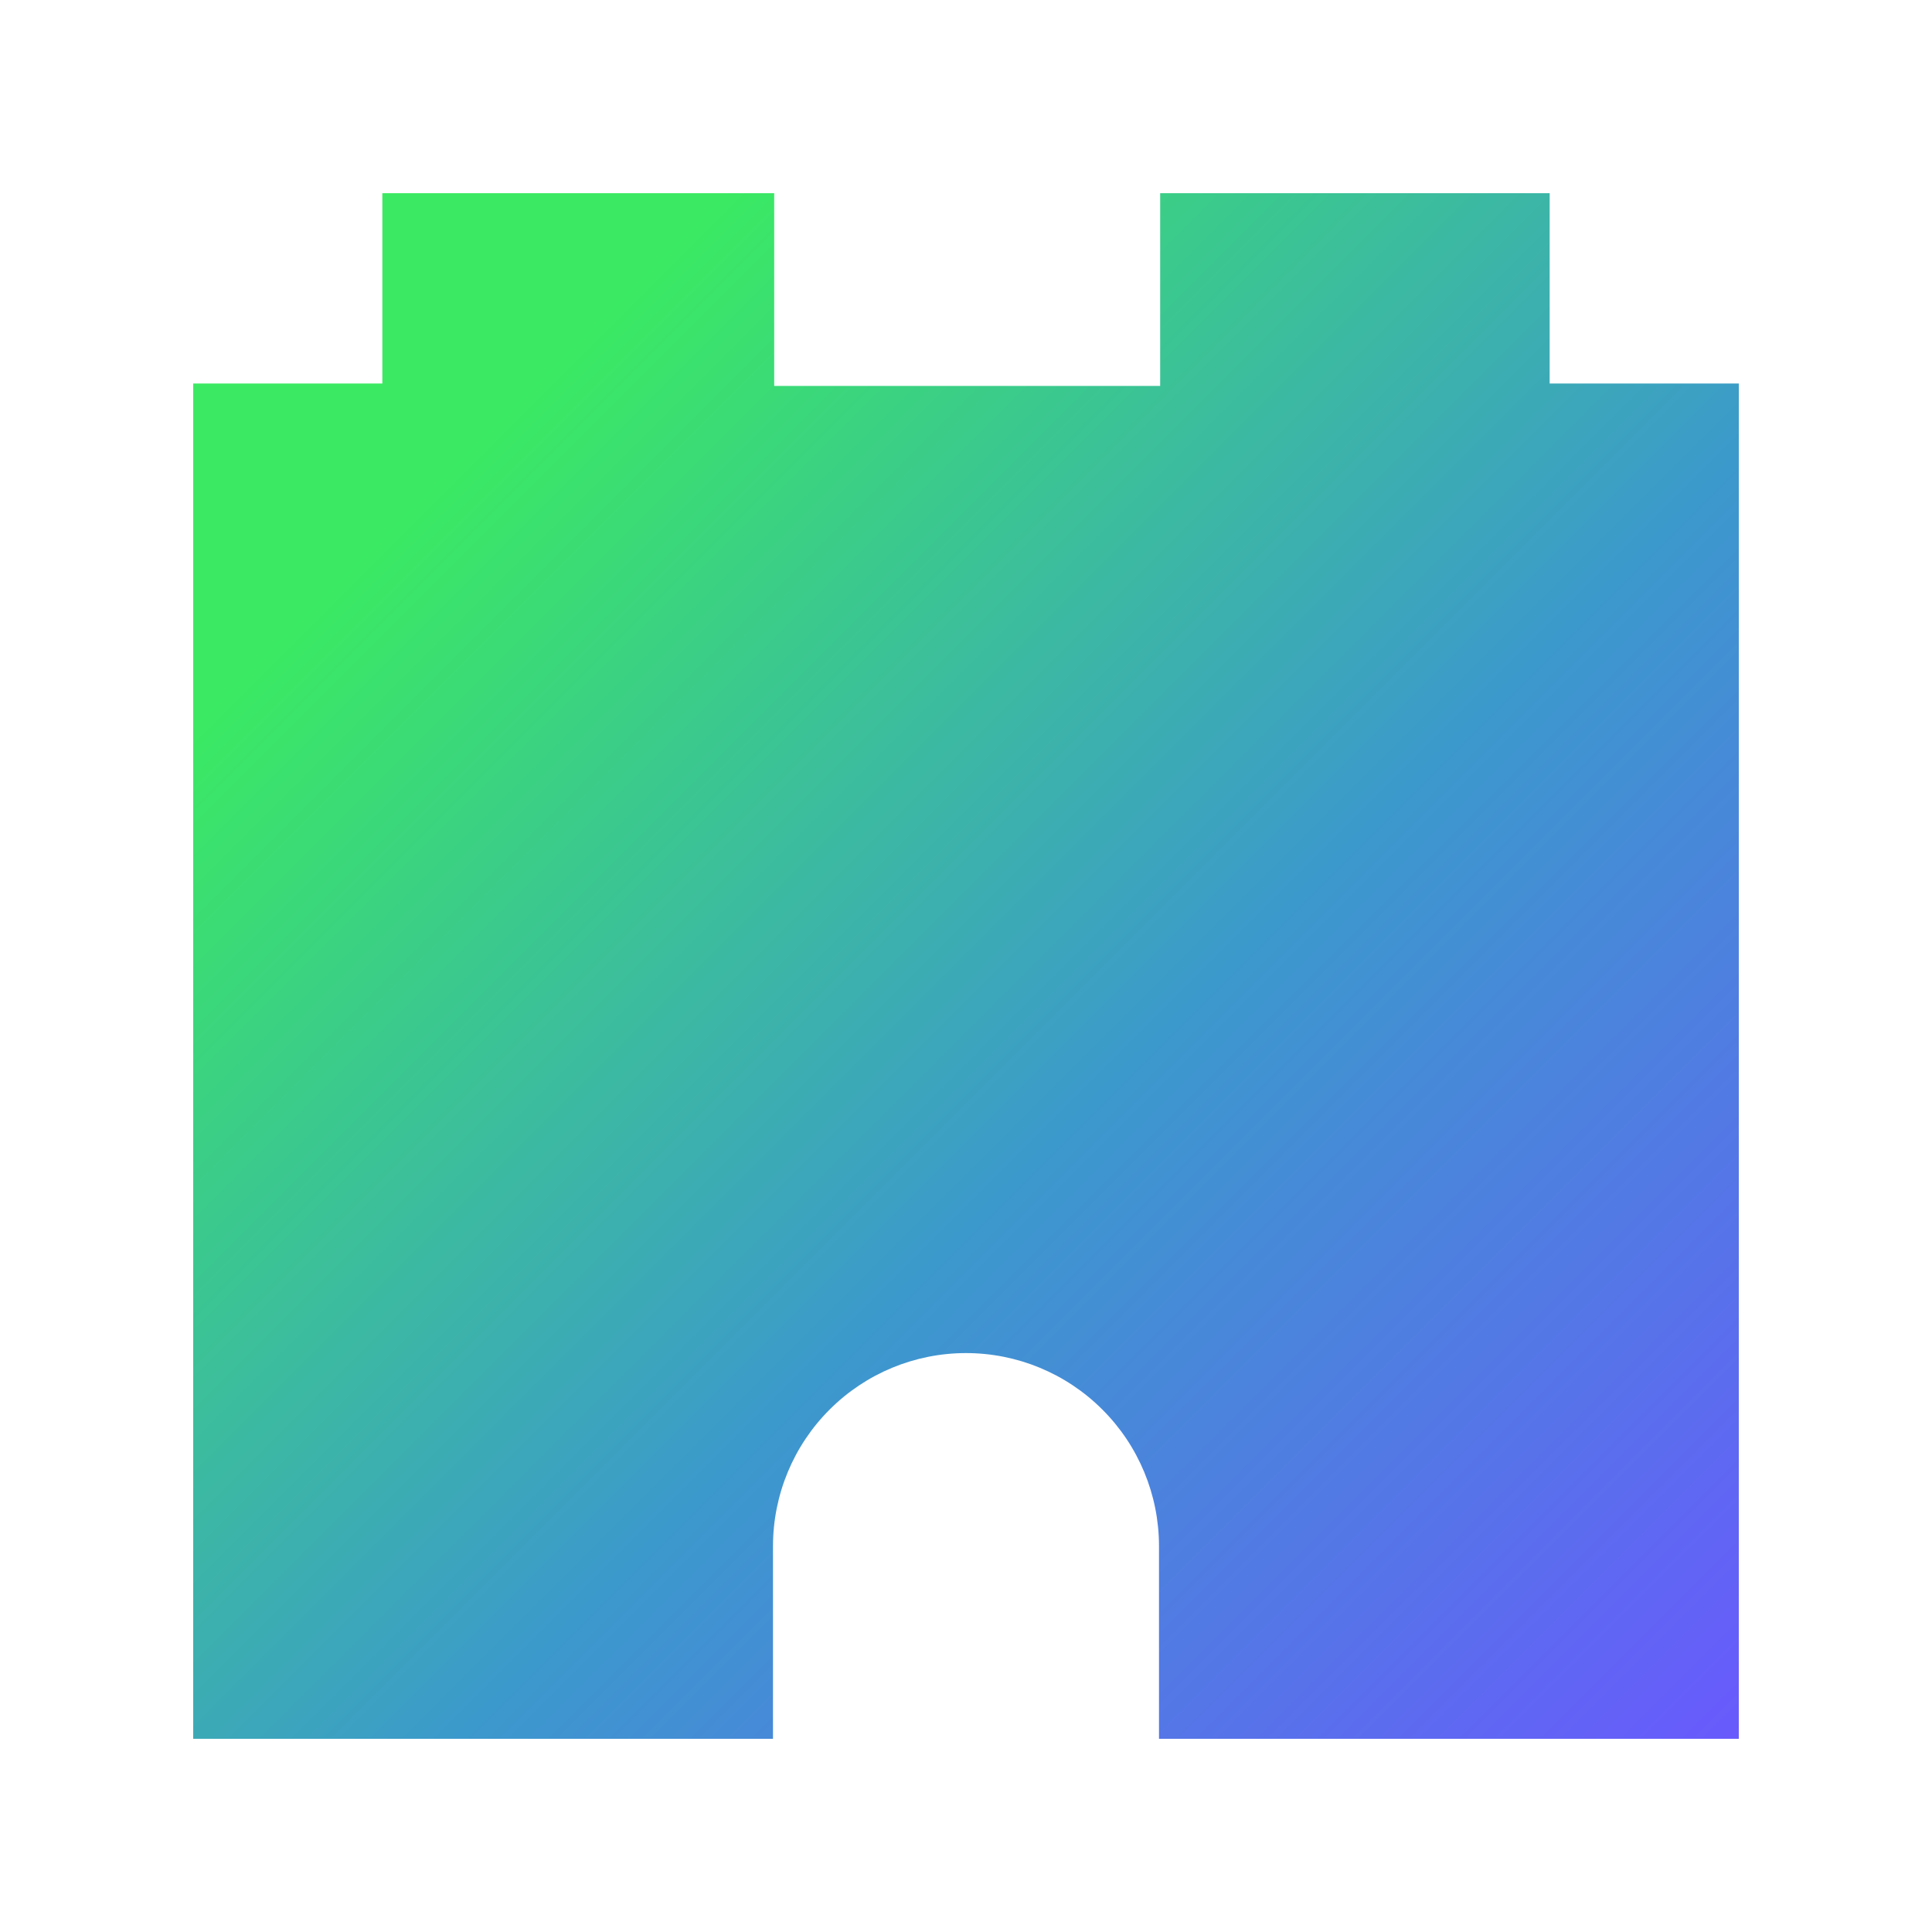
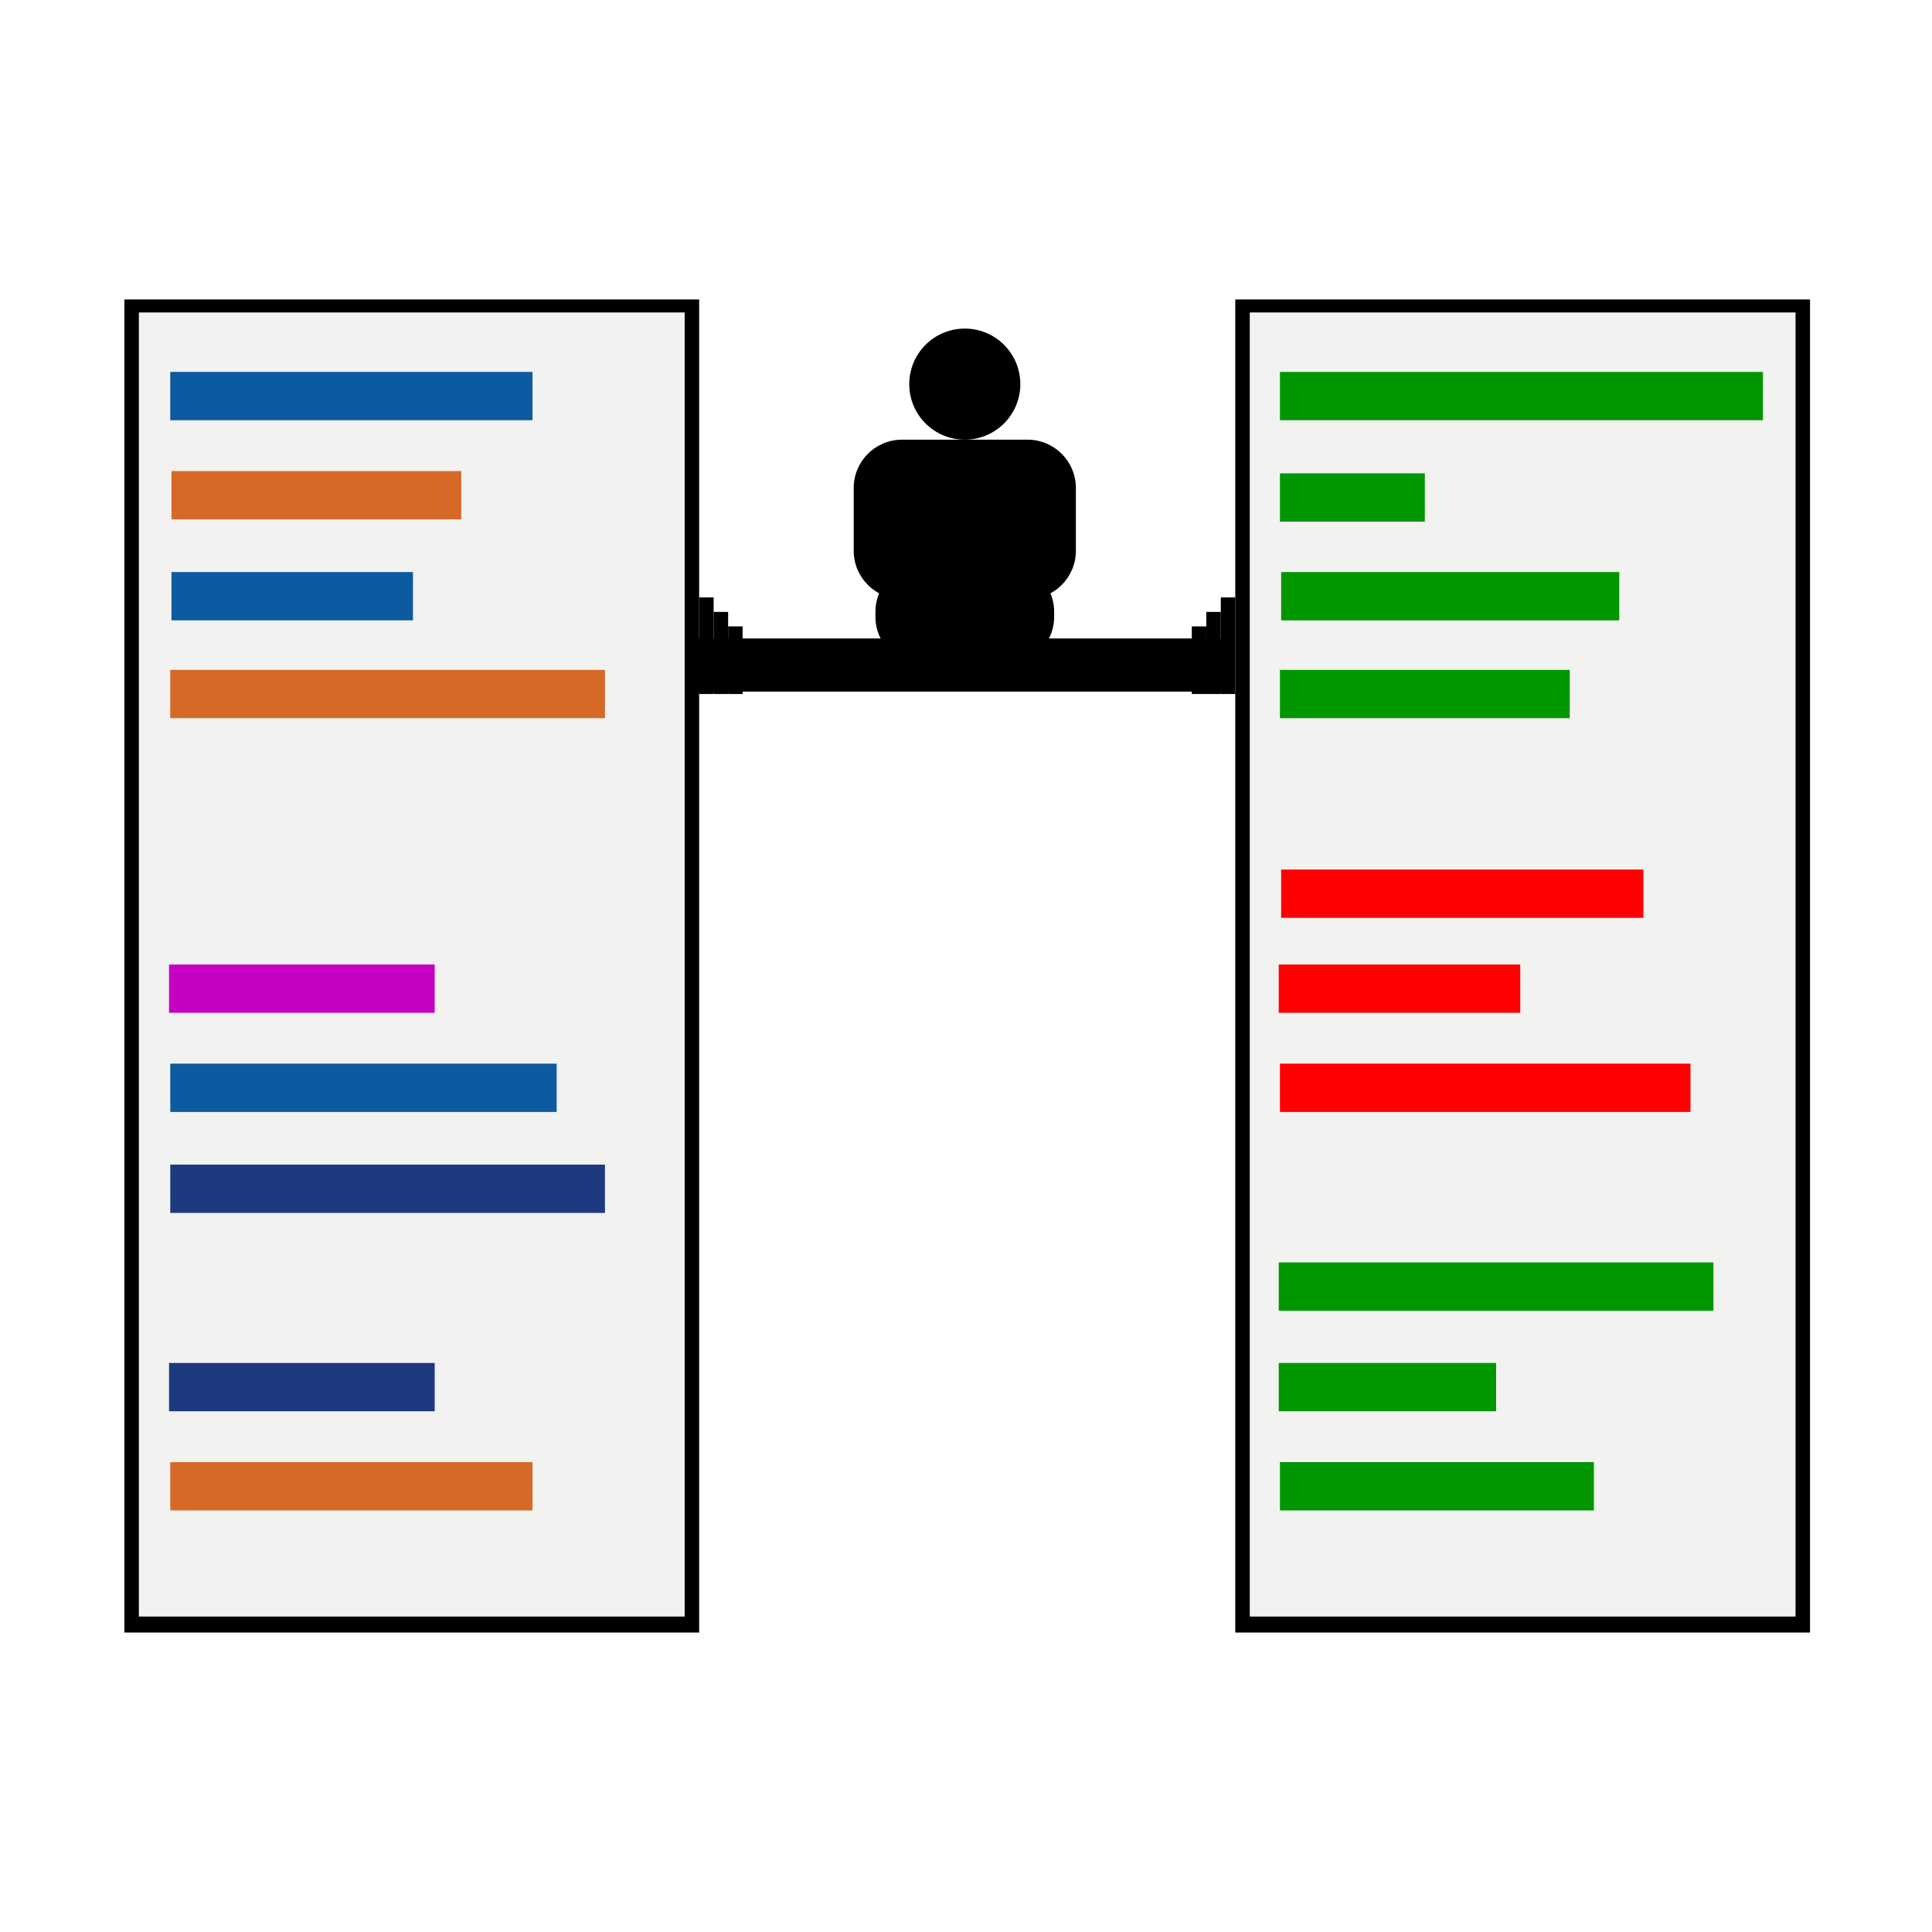
- <svg xmlns="http://www.w3.org/2000/svg" width="40" height="40" viewBox="0 0 40 40" fill="none">
-   <path d="M32.084 7.94V4H24.02V7.99H16.029V4H7.916V7.94H4V36H16.004V32.005C16.006 30.946 16.427 29.931 17.177 29.183C17.926 28.434 18.941 28.014 20 28.014C21.059 28.014 22.074 28.434 22.823 29.183C23.573 29.931 23.994 30.946 23.996 32.005V36H36V7.94H32.084Z" fill="url(#paint0_linear)" />
+ <svg xmlns="http://www.w3.org/2000/svg" width="40" height="40" viewBox="0 0 400 400">
  <defs>
-     <linearGradient id="paint0_linear" x1="2.942" y1="4.9" x2="37.777" y2="39.734" gradientUnits="userSpaceOnUse">
-       <stop offset="0.159" stop-color="#3BEA62" />
-       <stop offset="0.54" stop-color="#3C99CC" />
-       <stop offset="0.937" stop-color="#6B57FF" />
-     </linearGradient>
+     <style>
+       .cls-1 {
+         fill: #f2f2f1;
+       }
+ 
+       .cls-2 {
+         fill: #009600;
+       }
+ 
+       .cls-3 {
+         fill: red;
+       }
+ 
+       .cls-4 {
+         fill: #0c5aa0;
+       }
+ 
+       .cls-5 {
+         fill: #d66928;
+       }
+ 
+       .cls-6 {
+         fill: #c500c3;
+       }
+ 
+       .cls-7 {
+         fill: #1d3a80;
+       }
+     </style>
  </defs>
+   <circle cx="199.75" cy="79.531" r="11.5" />
+   <rect id="Rounded_Rectangle_1" data-name="Rounded Rectangle 1" x="176.75" y="91.031" width="46" height="33" rx="10" ry="10" />
+   <rect id="Rounded_Rectangle_2" data-name="Rounded Rectangle 2" x="181.25" y="116.688" width="37" height="21" rx="10" ry="10" />
+   <rect x="144.25" y="132.188" width="111" height="11" />
+   <rect x="144.75" y="123.688" width="3" height="20" />
+   <rect x="147.75" y="126.688" width="3" height="17" />
+   <rect x="150.75" y="129.688" width="3" height="14" />
+   <rect x="252.75" y="123.688" width="3" height="20" />
+   <rect x="249.75" y="126.688" width="3" height="17" />
+   <rect x="246.75" y="129.688" width="3" height="14" />
+   <rect x="255.75" y="62" width="119" height="276" />
+   <rect class="cls-1" x="258.75" y="64.688" width="113" height="270" />
+   <rect x="25.75" y="62" width="119" height="276" />
+   <rect class="cls-1" x="28.75" y="64.688" width="113" height="270" />
+   <rect class="cls-2" x="265" y="77" width="100" height="10" />
+   <rect class="cls-2" x="265" y="98" width="30" height="10" />
+   <rect class="cls-2" x="265.25" y="118.438" width="70" height="10" />
+   <rect class="cls-2" x="265" y="138.688" width="60" height="10" />
+   <rect class="cls-3" x="265.25" y="180.031" width="75" height="10" />
+   <rect class="cls-3" x="264.75" y="199.688" width="50" height="10" />
+   <rect class="cls-3" x="265" y="220.219" width="85" height="10" />
+   <rect class="cls-2" x="264.75" y="261.375" width="90" height="10" />
+   <rect class="cls-2" x="264.75" y="282.188" width="45" height="10" />
+   <rect class="cls-2" x="265" y="302.719" width="65" height="10" />
+   <rect class="cls-4" x="35.25" y="77" width="75" height="10" />
+   <rect class="cls-5" x="35.5" y="97.531" width="60" height="10" />
+   <rect class="cls-4" x="35.5" y="118.438" width="50" height="10" />
+   <rect class="cls-5" x="35.25" y="138.688" width="90" height="10" />
+   <rect class="cls-6" x="35" y="199.688" width="55" height="10" />
+   <rect class="cls-4" x="35.25" y="220.219" width="80" height="10" />
+   <rect class="cls-7" x="35.25" y="241.125" width="90" height="10" />
+   <rect class="cls-7" x="35" y="282.188" width="55" height="10" />
+   <rect class="cls-5" x="35.25" y="302.719" width="75" height="10" />
</svg>
